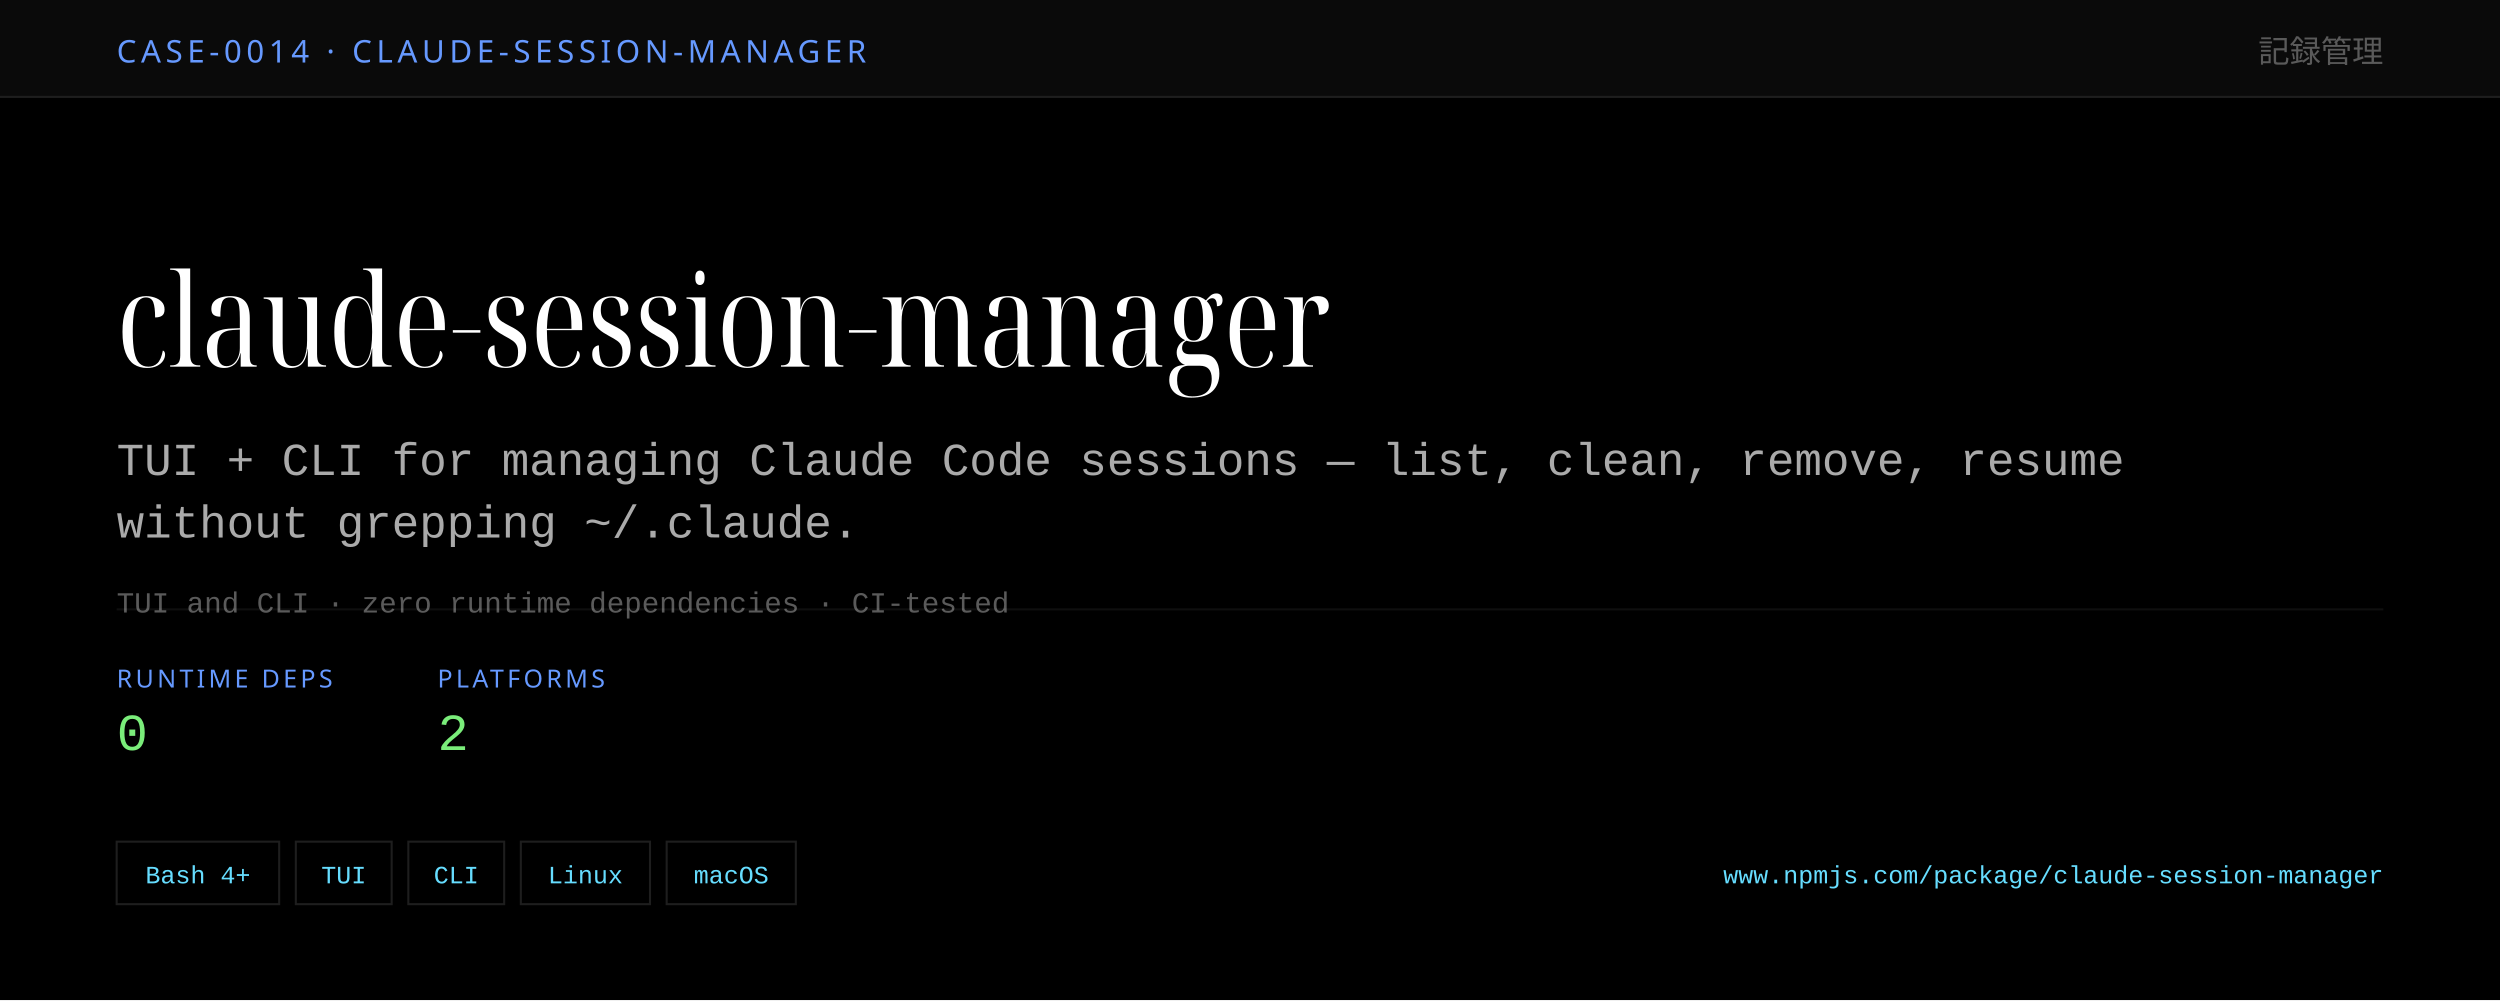
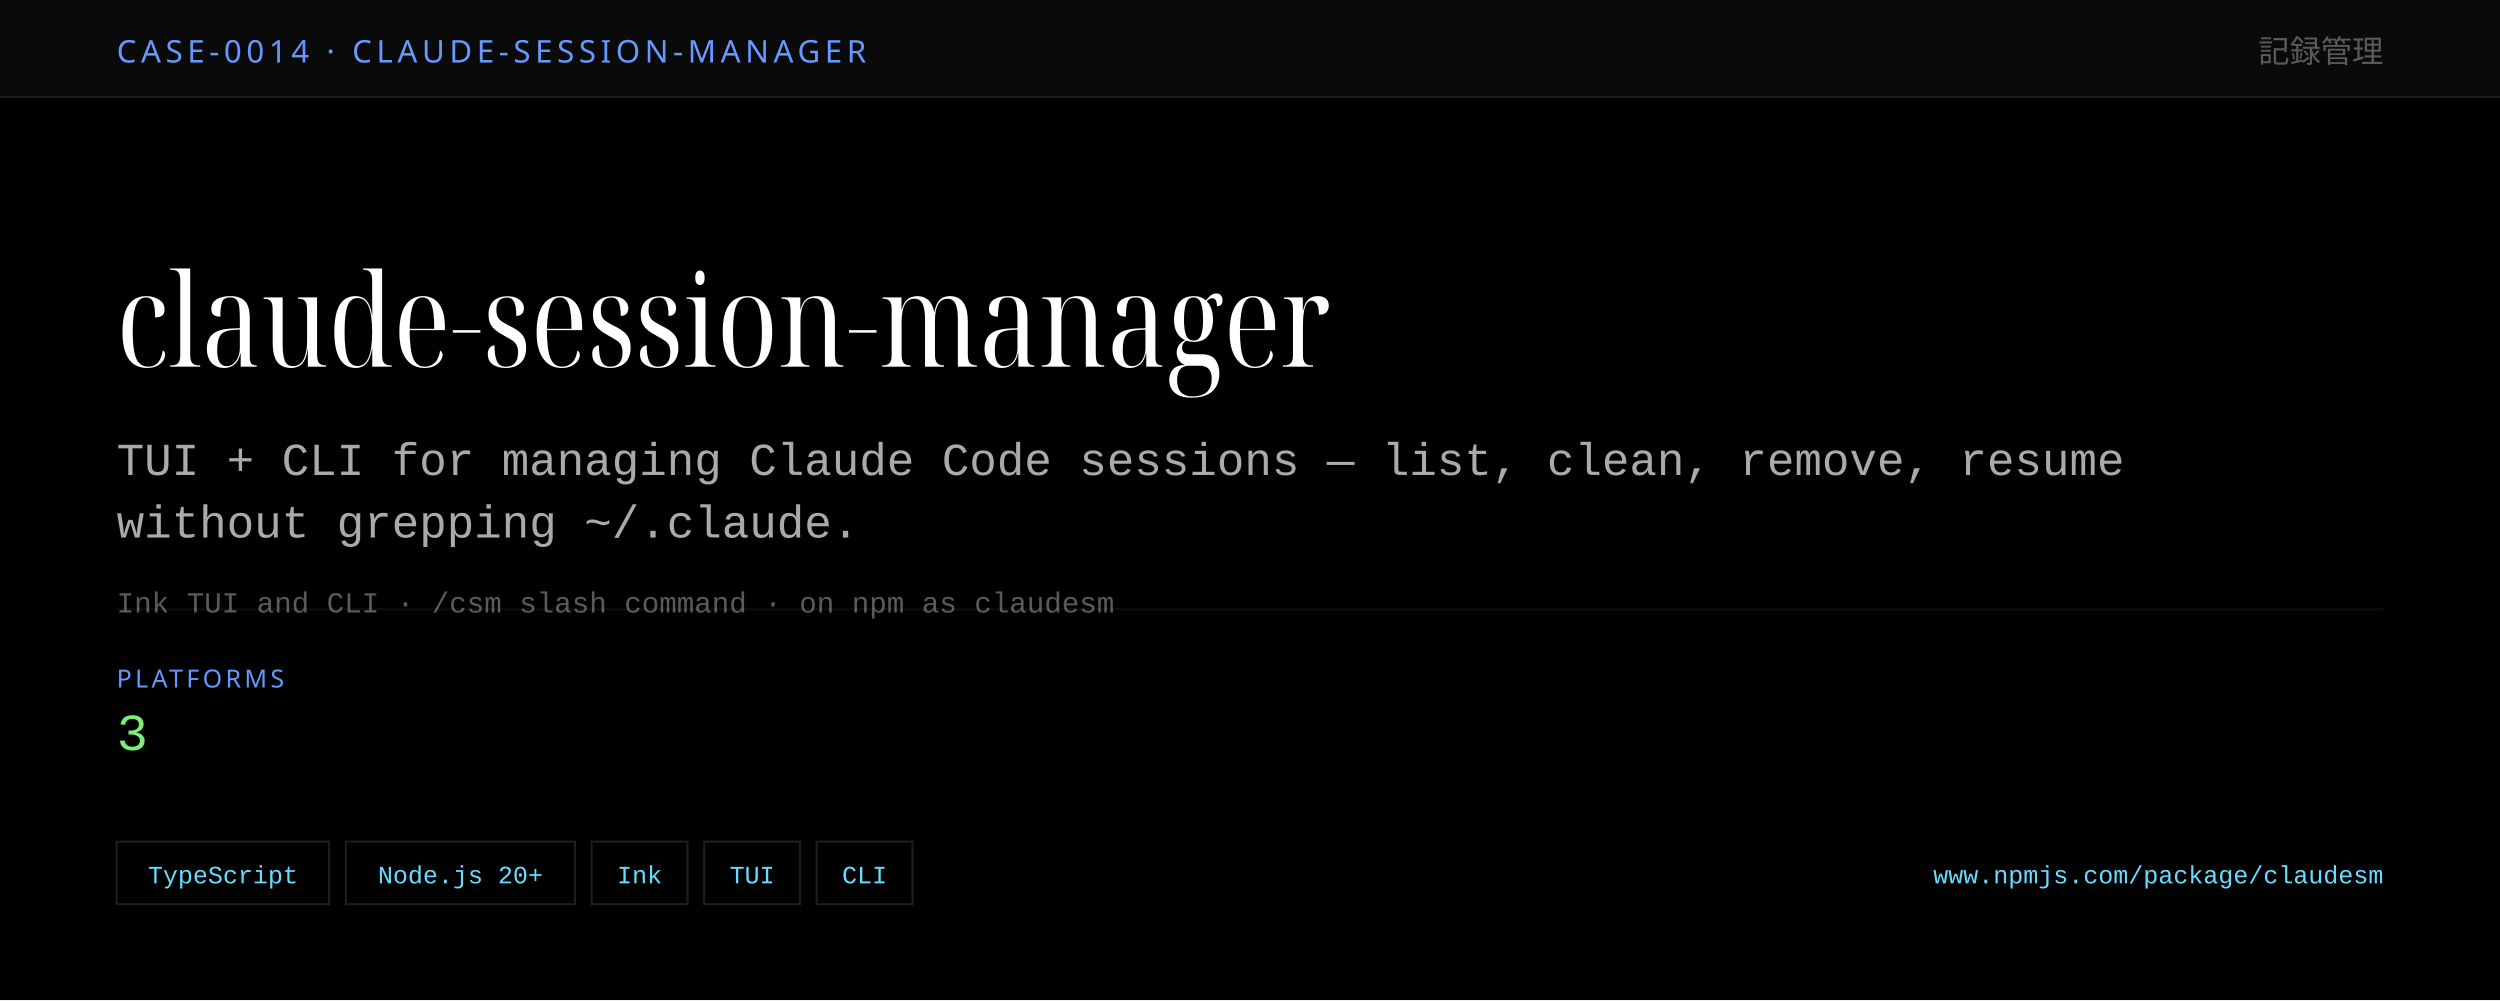
<svg xmlns="http://www.w3.org/2000/svg" viewBox="0 0 1200 480" width="1200" height="480" role="img" aria-label="claude-session-manager — TUI + CLI for managing Claude Code sessions — list, clean, remove, resume without grepping ~/.claude">
  <style>
    .mono  { font-family: 'JetBrains Mono','Cascadia Mono',Consolas,'Courier New',monospace; }
    .stamp { font-family: 'Saira Extra Condensed',Impact,'Arial Narrow',sans-serif; }
    .title { font-family: 'Noto Serif Display','Times New Roman',serif; }
    .kanji { font-family: 'Shippori Mincho B1',YuMincho,serif; }
  </style>
  <rect width="1200" height="480" fill="#000000" />
  <rect width="1200" height="46" fill="#0a0a0a" />
  <rect y="46" width="1200" height="1" fill="rgba(255,255,255,0.12)" />
  <text class="stamp" x="56" y="30" font-size="15" fill="#6699ff" letter-spacing="2.2">CASE-0014 · CLAUDE-SESSION-MANAGER</text>
  <text class="kanji" x="1144" y="30" font-size="15" fill="#5a5a5a" text-anchor="end">記録管理</text>
  <g transform="translate(56,176) scale(0.82,1)">
    <text class="title" x="0" y="0" font-size="62" fill="#ffffff">claude-session-manager</text>
  </g>
  <text class="mono" x="56" y="228" font-size="22" fill="#aaaaaa">TUI + CLI for managing Claude Code sessions — list, clean, remove, resume</text>
  <text class="mono" x="56" y="258" font-size="22" fill="#aaaaaa">without grepping ~/.claude.</text>
-   <text class="mono" x="56" y="294" font-size="14" fill="#5a5a5a">TUI and CLI · zero runtime dependencies · CI-tested</text>
+   <text class="mono" x="56" y="294" font-size="14" fill="#5a5a5a">Ink TUI and CLI · /csm slash command · on npm as claudesm</text>
  <rect x="56" y="292" width="1088" height="1" fill="rgba(255,255,255,0.06)" />
-   <text class="stamp" x="56" y="330" font-size="12" fill="#6699ff" letter-spacing="1.6">RUNTIME DEPS</text>
-   <text class="mono" x="56" y="360" font-size="25" fill="#7aed7a">0</text>
-   <text class="stamp" x="210" y="330" font-size="12" fill="#6699ff" letter-spacing="1.6">PLATFORMS</text>
-   <text class="mono" x="210" y="360" font-size="25" fill="#7aed7a">2</text>
-   <rect x="56" y="404" width="78" height="30" fill="none" stroke="rgba(255,255,255,0.12)" />
-   <text class="mono" x="95" y="424" font-size="12" fill="#66ddff" text-anchor="middle">Bash 4+</text>
-   <rect x="142" y="404" width="46" height="30" fill="none" stroke="rgba(255,255,255,0.12)" />
-   <text class="mono" x="165" y="424" font-size="12" fill="#66ddff" text-anchor="middle">TUI</text>
-   <rect x="196" y="404" width="46" height="30" fill="none" stroke="rgba(255,255,255,0.12)" />
-   <text class="mono" x="219" y="424" font-size="12" fill="#66ddff" text-anchor="middle">CLI</text>
-   <rect x="250" y="404" width="62" height="30" fill="none" stroke="rgba(255,255,255,0.12)" />
-   <text class="mono" x="281" y="424" font-size="12" fill="#66ddff" text-anchor="middle">Linux</text>
-   <rect x="320" y="404" width="62" height="30" fill="none" stroke="rgba(255,255,255,0.12)" />
-   <text class="mono" x="351" y="424" font-size="12" fill="#66ddff" text-anchor="middle">macOS</text>
-   <text class="mono" x="1144" y="424" font-size="12" fill="#66ddff" text-anchor="end">www.npmjs.com/package/claude-session-manager</text>
+   <text class="stamp" x="56" y="330" font-size="12" fill="#6699ff" letter-spacing="1.6">PLATFORMS</text>
+   <text class="mono" x="56" y="360" font-size="25" fill="#7aed7a">3</text>
+   <rect x="56" y="404" width="102" height="30" fill="none" stroke="rgba(255,255,255,0.12)" />
+   <text class="mono" x="107" y="424" font-size="12" fill="#66ddff" text-anchor="middle">TypeScript</text>
+   <rect x="166" y="404" width="110" height="30" fill="none" stroke="rgba(255,255,255,0.12)" />
+   <text class="mono" x="221" y="424" font-size="12" fill="#66ddff" text-anchor="middle">Node.js 20+</text>
+   <rect x="284" y="404" width="46" height="30" fill="none" stroke="rgba(255,255,255,0.12)" />
+   <text class="mono" x="307" y="424" font-size="12" fill="#66ddff" text-anchor="middle">Ink</text>
+   <rect x="338" y="404" width="46" height="30" fill="none" stroke="rgba(255,255,255,0.12)" />
+   <text class="mono" x="361" y="424" font-size="12" fill="#66ddff" text-anchor="middle">TUI</text>
+   <rect x="392" y="404" width="46" height="30" fill="none" stroke="rgba(255,255,255,0.12)" />
+   <text class="mono" x="415" y="424" font-size="12" fill="#66ddff" text-anchor="middle">CLI</text>
+   <text class="mono" x="1144" y="424" font-size="12" fill="#66ddff" text-anchor="end">www.npmjs.com/package/claudesm</text>
</svg>
